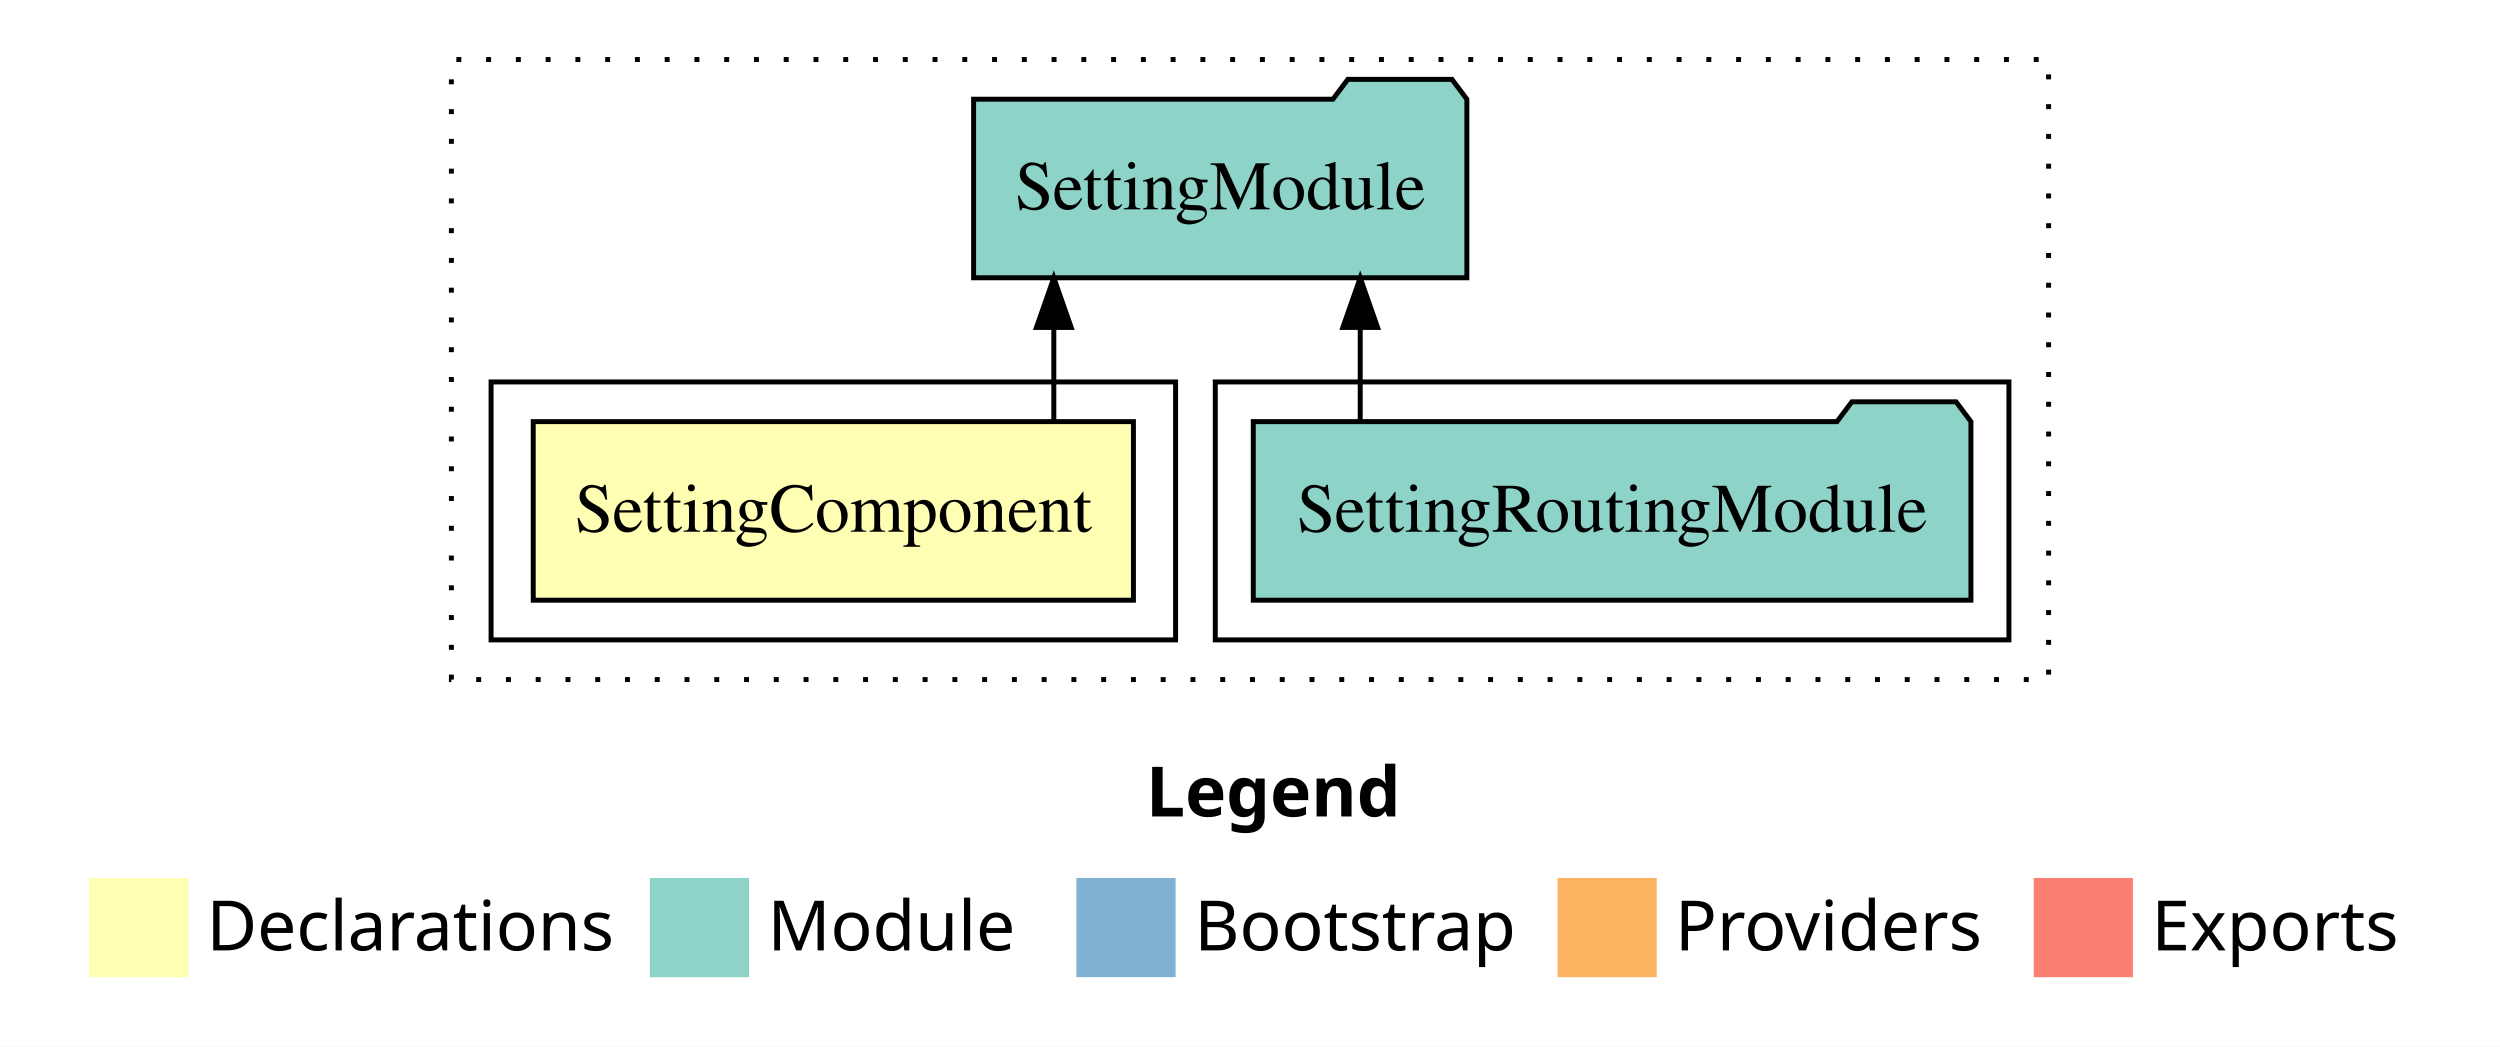
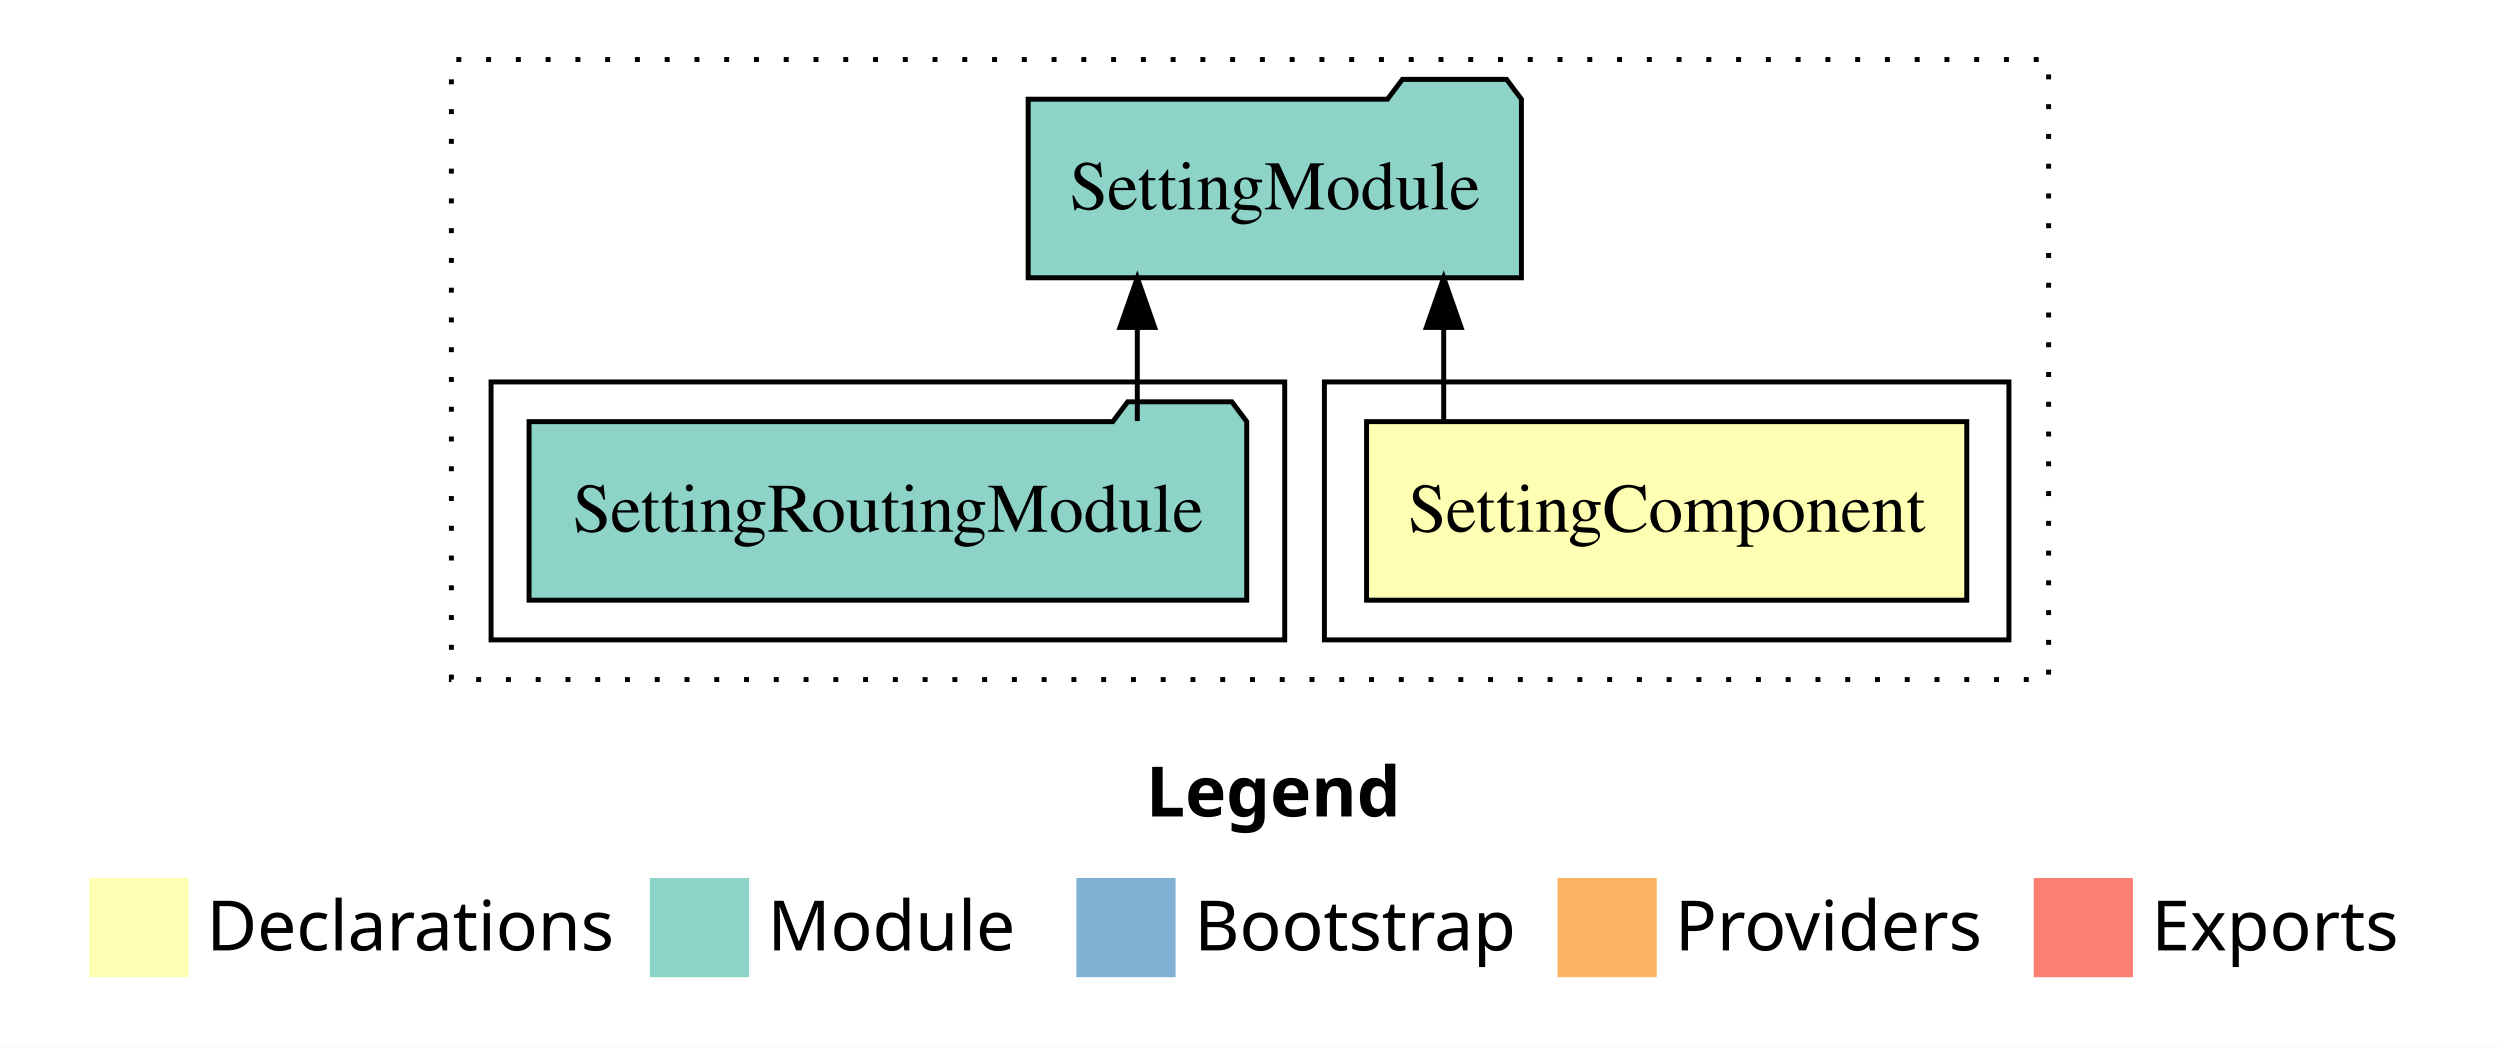
<svg xmlns="http://www.w3.org/2000/svg" width="504pt" height="211pt" viewBox="0.00 0.00 504.00 211.00">
  <g id="graph0" class="graph" transform="scale(1 1) rotate(0) translate(4 207)">
    <polygon fill="white" stroke="transparent" points="-4,4 -4,-207 500,-207 500,4 -4,4" />
    <text text-anchor="start" x="227.01" y="-42.4" font-family="sans-serif" font-weight="bold" font-size="14.00">Legend</text>
    <polygon fill="#ffffb3" stroke="transparent" points="14,-10 14,-30 34,-30 34,-10 14,-10" />
    <text text-anchor="start" x="37.63" y="-15.4" font-family="sans-serif" font-size="14.00">  Declarations</text>
    <polygon fill="#8dd3c7" stroke="transparent" points="127,-10 127,-30 147,-30 147,-10 127,-10" />
    <text text-anchor="start" x="150.73" y="-15.4" font-family="sans-serif" font-size="14.00">  Module</text>
    <polygon fill="#80b1d3" stroke="transparent" points="213,-10 213,-30 233,-30 233,-10 213,-10" />
    <text text-anchor="start" x="236.78" y="-15.4" font-family="sans-serif" font-size="14.00">  Bootstrap</text>
    <polygon fill="#fdb462" stroke="transparent" points="310,-10 310,-30 330,-30 330,-10 310,-10" />
    <text text-anchor="start" x="333.67" y="-15.4" font-family="sans-serif" font-size="14.00">  Providers</text>
    <polygon fill="#fb8072" stroke="transparent" points="406,-10 406,-30 426,-30 426,-10 406,-10" />
    <text text-anchor="start" x="429.73" y="-15.4" font-family="sans-serif" font-size="14.00">  Exports</text>
    <g id="clust1" class="cluster">
      <polygon fill="none" stroke="black" stroke-dasharray="1,5" points="87,-70 87,-195 409,-195 409,-70 87,-70" />
    </g>
+     <g id="clust2" class="cluster">
+       <polygon fill="none" stroke="black" points="263,-78 263,-130 401,-130 401,-78 263,-78" />
+     </g>
    <g id="clust4" class="cluster">
-       <polygon fill="none" stroke="black" points="241,-78 241,-130 401,-130 401,-78 241,-78" />
-     </g>
-     <g id="clust2" class="cluster">
-       <polygon fill="none" stroke="black" points="95,-78 95,-130 233,-130 233,-78 95,-78" />
+       <polygon fill="none" stroke="black" points="95,-78 95,-130 255,-130 255,-78 95,-78" />
    </g>
    <g id="node1" class="node">
-       <polygon fill="#ffffb3" stroke="black" points="224.5,-122 103.5,-122 103.5,-86 224.5,-86 224.5,-122" />
-       <text text-anchor="middle" x="164" y="-99.8" font-family="Times,serif" font-size="14.00">SettingComponent</text>
+       <polygon fill="#ffffb3" stroke="black" points="392.5,-122 271.5,-122 271.5,-86 392.5,-86 392.5,-122" />
+       <text text-anchor="middle" x="332" y="-99.8" font-family="Times,serif" font-size="14.00">SettingComponent</text>
    </g>
    <g id="node2" class="node">
-       <polygon fill="#8dd3c7" stroke="black" points="291.72,-187 288.72,-191 267.72,-191 264.72,-187 192.28,-187 192.28,-151 291.72,-151 291.72,-187" />
-       <text text-anchor="middle" x="242" y="-164.8" font-family="Times,serif" font-size="14.00">SettingModule</text>
+       <polygon fill="#8dd3c7" stroke="black" points="302.72,-187 299.72,-191 278.72,-191 275.72,-187 203.28,-187 203.28,-151 302.72,-151 302.72,-187" />
+       <text text-anchor="middle" x="253" y="-164.8" font-family="Times,serif" font-size="14.00">SettingModule</text>
    </g>
    <g id="edge1" class="edge">
-       <path fill="none" stroke="black" d="M208.45,-122.11C208.45,-122.11 208.45,-140.99 208.45,-140.99" />
-       <polygon fill="black" stroke="black" points="204.95,-140.99 208.45,-150.99 211.95,-140.99 204.95,-140.99" />
+       <path fill="none" stroke="black" d="M287.05,-122.11C287.05,-122.11 287.05,-140.99 287.05,-140.99" />
+       <polygon fill="black" stroke="black" points="283.55,-140.99 287.05,-150.99 290.55,-140.99 283.55,-140.99" />
    </g>
    <g id="node3" class="node">
-       <polygon fill="#8dd3c7" stroke="black" points="393.34,-122 390.34,-126 369.34,-126 366.34,-122 248.66,-122 248.66,-86 393.34,-86 393.34,-122" />
-       <text text-anchor="middle" x="321" y="-99.8" font-family="Times,serif" font-size="14.00">SettingRoutingModule</text>
+       <polygon fill="#8dd3c7" stroke="black" points="247.34,-122 244.34,-126 223.34,-126 220.34,-122 102.66,-122 102.66,-86 247.34,-86 247.34,-122" />
+       <text text-anchor="middle" x="175" y="-99.8" font-family="Times,serif" font-size="14.00">SettingRoutingModule</text>
    </g>
    <g id="edge2" class="edge">
-       <path fill="none" stroke="black" d="M270.22,-122.11C270.22,-122.11 270.22,-140.99 270.22,-140.99" />
-       <polygon fill="black" stroke="black" points="266.72,-140.99 270.22,-150.99 273.72,-140.99 266.72,-140.99" />
+       <path fill="none" stroke="black" d="M225.28,-122.11C225.28,-122.11 225.28,-140.99 225.28,-140.99" />
+       <polygon fill="black" stroke="black" points="221.78,-140.99 225.28,-150.99 228.78,-140.99 221.78,-140.99" />
    </g>
  </g>
</svg>
